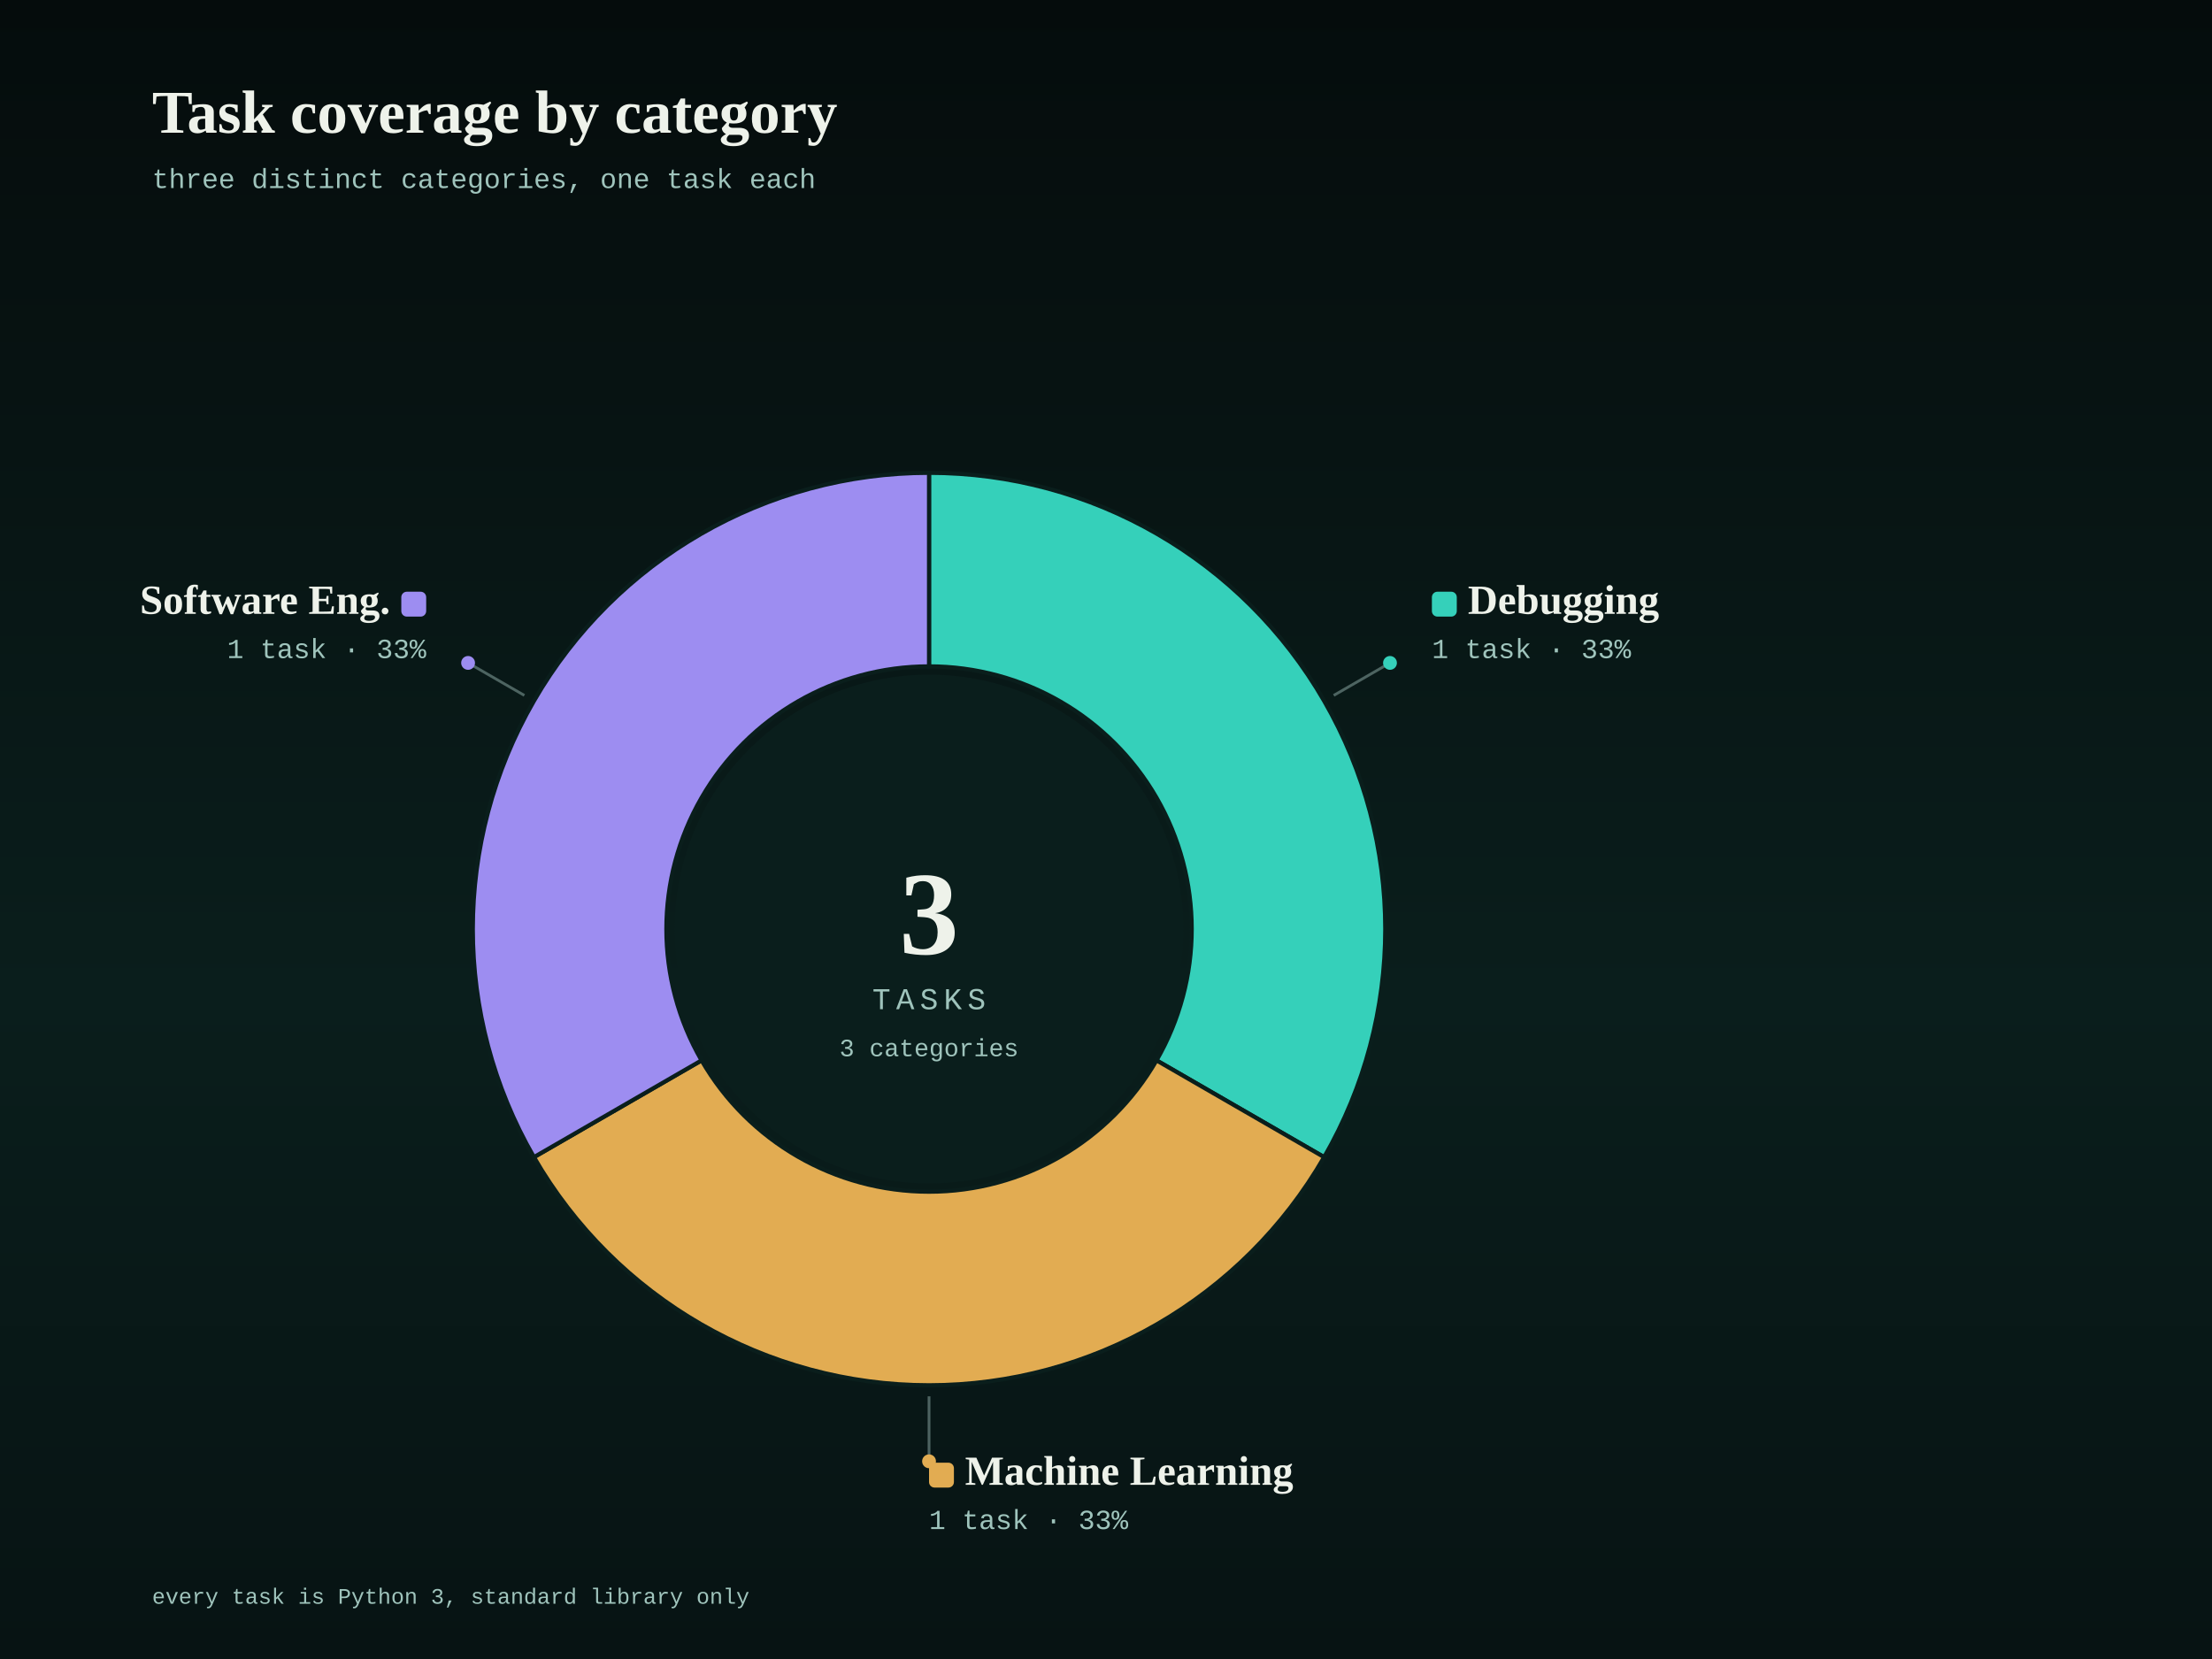
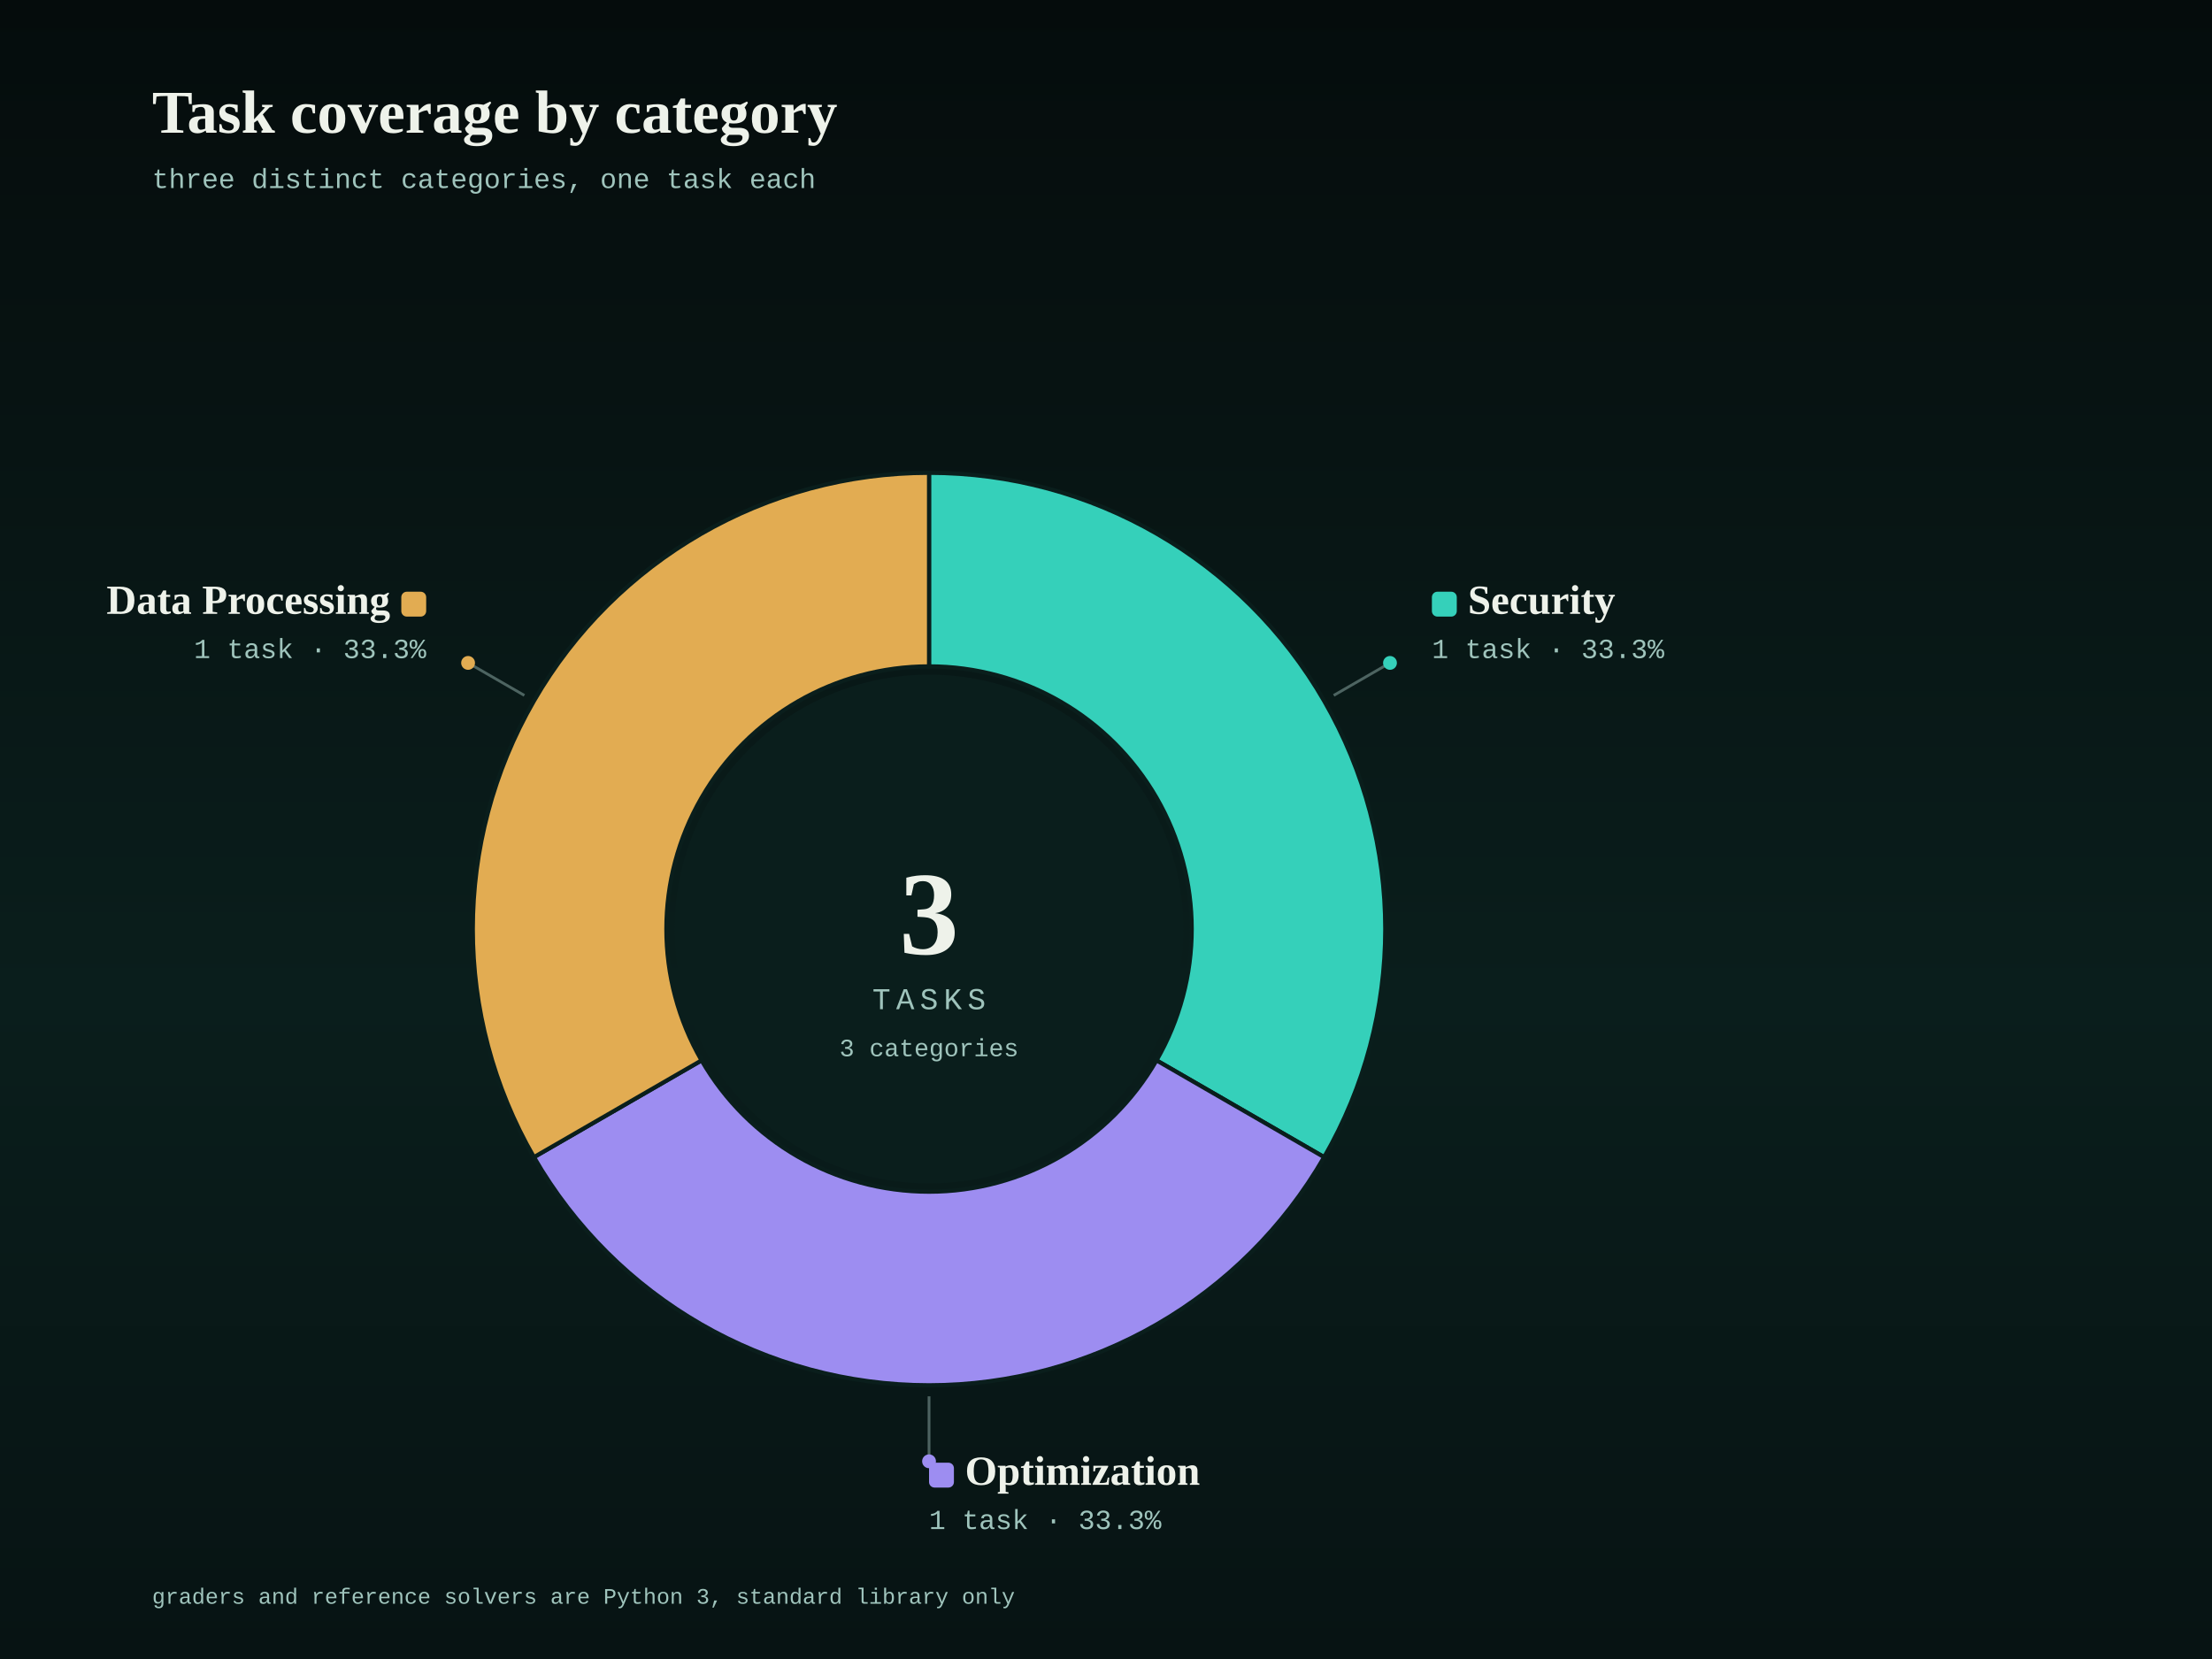
<svg xmlns="http://www.w3.org/2000/svg" viewBox="0 0 1600 1200" width="1600" height="1200" role="img" aria-label="Task coverage by category. three distinct categories, one task each">
  <defs>
    <linearGradient id="bg" x1="0" y1="0" x2="0" y2="1">
      <stop offset="0%" stop-color="#050c0c" />
      <stop offset="60%" stop-color="#0a1e1c" />
      <stop offset="100%" stop-color="#071313" />
    </linearGradient>
    <pattern id="hatch" width="8" height="8" patternUnits="userSpaceOnUse" patternTransform="rotate(45)">
      <rect width="8" height="8" fill="#e2ac52" />
      <line x1="0" y1="0" x2="0" y2="8" stroke="rgba(5,12,12,0.55)" stroke-width="3" />
    </pattern>
    <filter id="glow" x="-50%" y="-50%" width="200%" height="200%">
      <feGaussianBlur stdDeviation="6" />
    </filter>
  </defs>
  <rect width="1600" height="1200" fill="url(#bg)" />
  <text x="110" y="96" font-family="Georgia, 'Iowan Old Style', 'Times New Roman', ui-serif, serif" font-size="44" font-weight="bold" fill="#eef2ea">Task coverage by category</text>
  <text x="110" y="136" font-family="'JetBrains Mono','SF Mono','Berkeley Mono',ui-monospace,'Courier New',monospace" font-size="20" fill="#9fc4bc">three distinct categories, one task each</text>
  <path d="M 672.00 342.00 A 330 330 0 0 1 957.79 837.00 L 836.54 767.00 A 190 190 0 0 0 672.00 482.00 Z" fill="#35d0ba" stroke="#0a1e1c" stroke-width="3" />
  <line x1="964.72" y1="503.00" x2="1005.42" y2="479.50" stroke="rgba(190,225,218,0.38)" stroke-width="2" />
  <circle cx="1005.42" cy="479.50" r="5" fill="#35d0ba" />
  <rect x="1035.73" y="428.00" width="18" height="18" rx="4" fill="#35d0ba" />
-   <text x="1061.73" y="444.00" text-anchor="start" font-family="Georgia, 'Iowan Old Style', 'Times New Roman', ui-serif, serif" font-size="30" font-weight="bold" fill="#eef2ea">Debugging</text>
-   <text x="1035.73" y="476.00" text-anchor="start" font-family="'JetBrains Mono','SF Mono','Berkeley Mono',ui-monospace,'Courier New',monospace" font-size="20" fill="#9fc4bc">1 task · 33%</text>
-   <path d="M 957.79 837.00 A 330 330 0 0 1 386.21 837.00 L 507.46 767.00 A 190 190 0 0 0 836.54 767.00 Z" fill="#e2ac52" stroke="#0a1e1c" stroke-width="3" />
+   <text x="1061.73" y="444.00" text-anchor="start" font-family="Georgia, 'Iowan Old Style', 'Times New Roman', ui-serif, serif" font-size="30" font-weight="bold" fill="#eef2ea">Security</text>
+   <text x="1035.73" y="476.00" text-anchor="start" font-family="'JetBrains Mono','SF Mono','Berkeley Mono',ui-monospace,'Courier New',monospace" font-size="20" fill="#9fc4bc">1 task · 33.3%</text>
+   <path d="M 957.79 837.00 A 330 330 0 0 1 386.21 837.00 L 507.46 767.00 A 190 190 0 0 0 836.54 767.00 Z" fill="#9d8df1" stroke="#0a1e1c" stroke-width="3" />
  <line x1="672.00" y1="1010.00" x2="672.00" y2="1057.00" stroke="rgba(190,225,218,0.38)" stroke-width="2" />
-   <circle cx="672.00" cy="1057.00" r="5" fill="#e2ac52" />
-   <rect x="672.00" y="1058.00" width="18" height="18" rx="4" fill="#e2ac52" />
-   <text x="698.00" y="1074.00" text-anchor="start" font-family="Georgia, 'Iowan Old Style', 'Times New Roman', ui-serif, serif" font-size="30" font-weight="bold" fill="#eef2ea">Machine Learning</text>
-   <text x="672.00" y="1106.00" text-anchor="start" font-family="'JetBrains Mono','SF Mono','Berkeley Mono',ui-monospace,'Courier New',monospace" font-size="20" fill="#9fc4bc">1 task · 33%</text>
-   <path d="M 386.21 837.00 A 330 330 0 0 1 672.00 342.00 L 672.00 482.00 A 190 190 0 0 0 507.46 767.00 Z" fill="#9d8df1" stroke="#0a1e1c" stroke-width="3" />
+   <circle cx="672.00" cy="1057.00" r="5" fill="#9d8df1" />
+   <rect x="672.00" y="1058.00" width="18" height="18" rx="4" fill="#9d8df1" />
+   <text x="698.00" y="1074.00" text-anchor="start" font-family="Georgia, 'Iowan Old Style', 'Times New Roman', ui-serif, serif" font-size="30" font-weight="bold" fill="#eef2ea">Optimization</text>
+   <text x="672.00" y="1106.00" text-anchor="start" font-family="'JetBrains Mono','SF Mono','Berkeley Mono',ui-monospace,'Courier New',monospace" font-size="20" fill="#9fc4bc">1 task · 33.3%</text>
+   <path d="M 386.21 837.00 A 330 330 0 0 1 672.00 342.00 L 672.00 482.00 A 190 190 0 0 0 507.46 767.00 Z" fill="#e2ac52" stroke="#0a1e1c" stroke-width="3" />
  <line x1="379.28" y1="503.00" x2="338.58" y2="479.50" stroke="rgba(190,225,218,0.38)" stroke-width="2" />
-   <circle cx="338.58" cy="479.50" r="5" fill="#9d8df1" />
-   <rect x="290.27" y="428.00" width="18" height="18" rx="4" fill="#9d8df1" />
-   <text x="282.27" y="444.00" text-anchor="end" font-family="Georgia, 'Iowan Old Style', 'Times New Roman', ui-serif, serif" font-size="30" font-weight="bold" fill="#eef2ea">Software Eng.</text>
-   <text x="308.27" y="476.00" text-anchor="end" font-family="'JetBrains Mono','SF Mono','Berkeley Mono',ui-monospace,'Courier New',monospace" font-size="20" fill="#9fc4bc">1 task · 33%</text>
+   <circle cx="338.58" cy="479.50" r="5" fill="#e2ac52" />
+   <rect x="290.27" y="428.00" width="18" height="18" rx="4" fill="#e2ac52" />
+   <text x="282.27" y="444.00" text-anchor="end" font-family="Georgia, 'Iowan Old Style', 'Times New Roman', ui-serif, serif" font-size="30" font-weight="bold" fill="#eef2ea">Data Processing</text>
+   <text x="308.27" y="476.00" text-anchor="end" font-family="'JetBrains Mono','SF Mono','Berkeley Mono',ui-monospace,'Courier New',monospace" font-size="20" fill="#9fc4bc">1 task · 33.3%</text>
  <circle cx="672" cy="672" r="184" fill="#0a1e1c" />
  <text x="672" y="690" text-anchor="middle" font-family="Georgia, 'Iowan Old Style', 'Times New Roman', ui-serif, serif" font-size="86" font-weight="bold" fill="#eef2ea">3</text>
  <text x="672" y="730" text-anchor="middle" font-family="'JetBrains Mono','SF Mono','Berkeley Mono',ui-monospace,'Courier New',monospace" font-size="22" fill="#9fc4bc" letter-spacing="4">TASKS</text>
  <text x="672" y="764" text-anchor="middle" font-family="'JetBrains Mono','SF Mono','Berkeley Mono',ui-monospace,'Courier New',monospace" font-size="18" fill="#9fc4bc">3 categories</text>
-   <text x="110" y="1160" font-family="'JetBrains Mono','SF Mono','Berkeley Mono',ui-monospace,'Courier New',monospace" font-size="16" fill="#9fc4bc">every task is Python 3, standard library only</text>
+   <text x="110" y="1160" font-family="'JetBrains Mono','SF Mono','Berkeley Mono',ui-monospace,'Courier New',monospace" font-size="16" fill="#9fc4bc">graders and reference solvers are Python 3, standard library only</text>
</svg>
